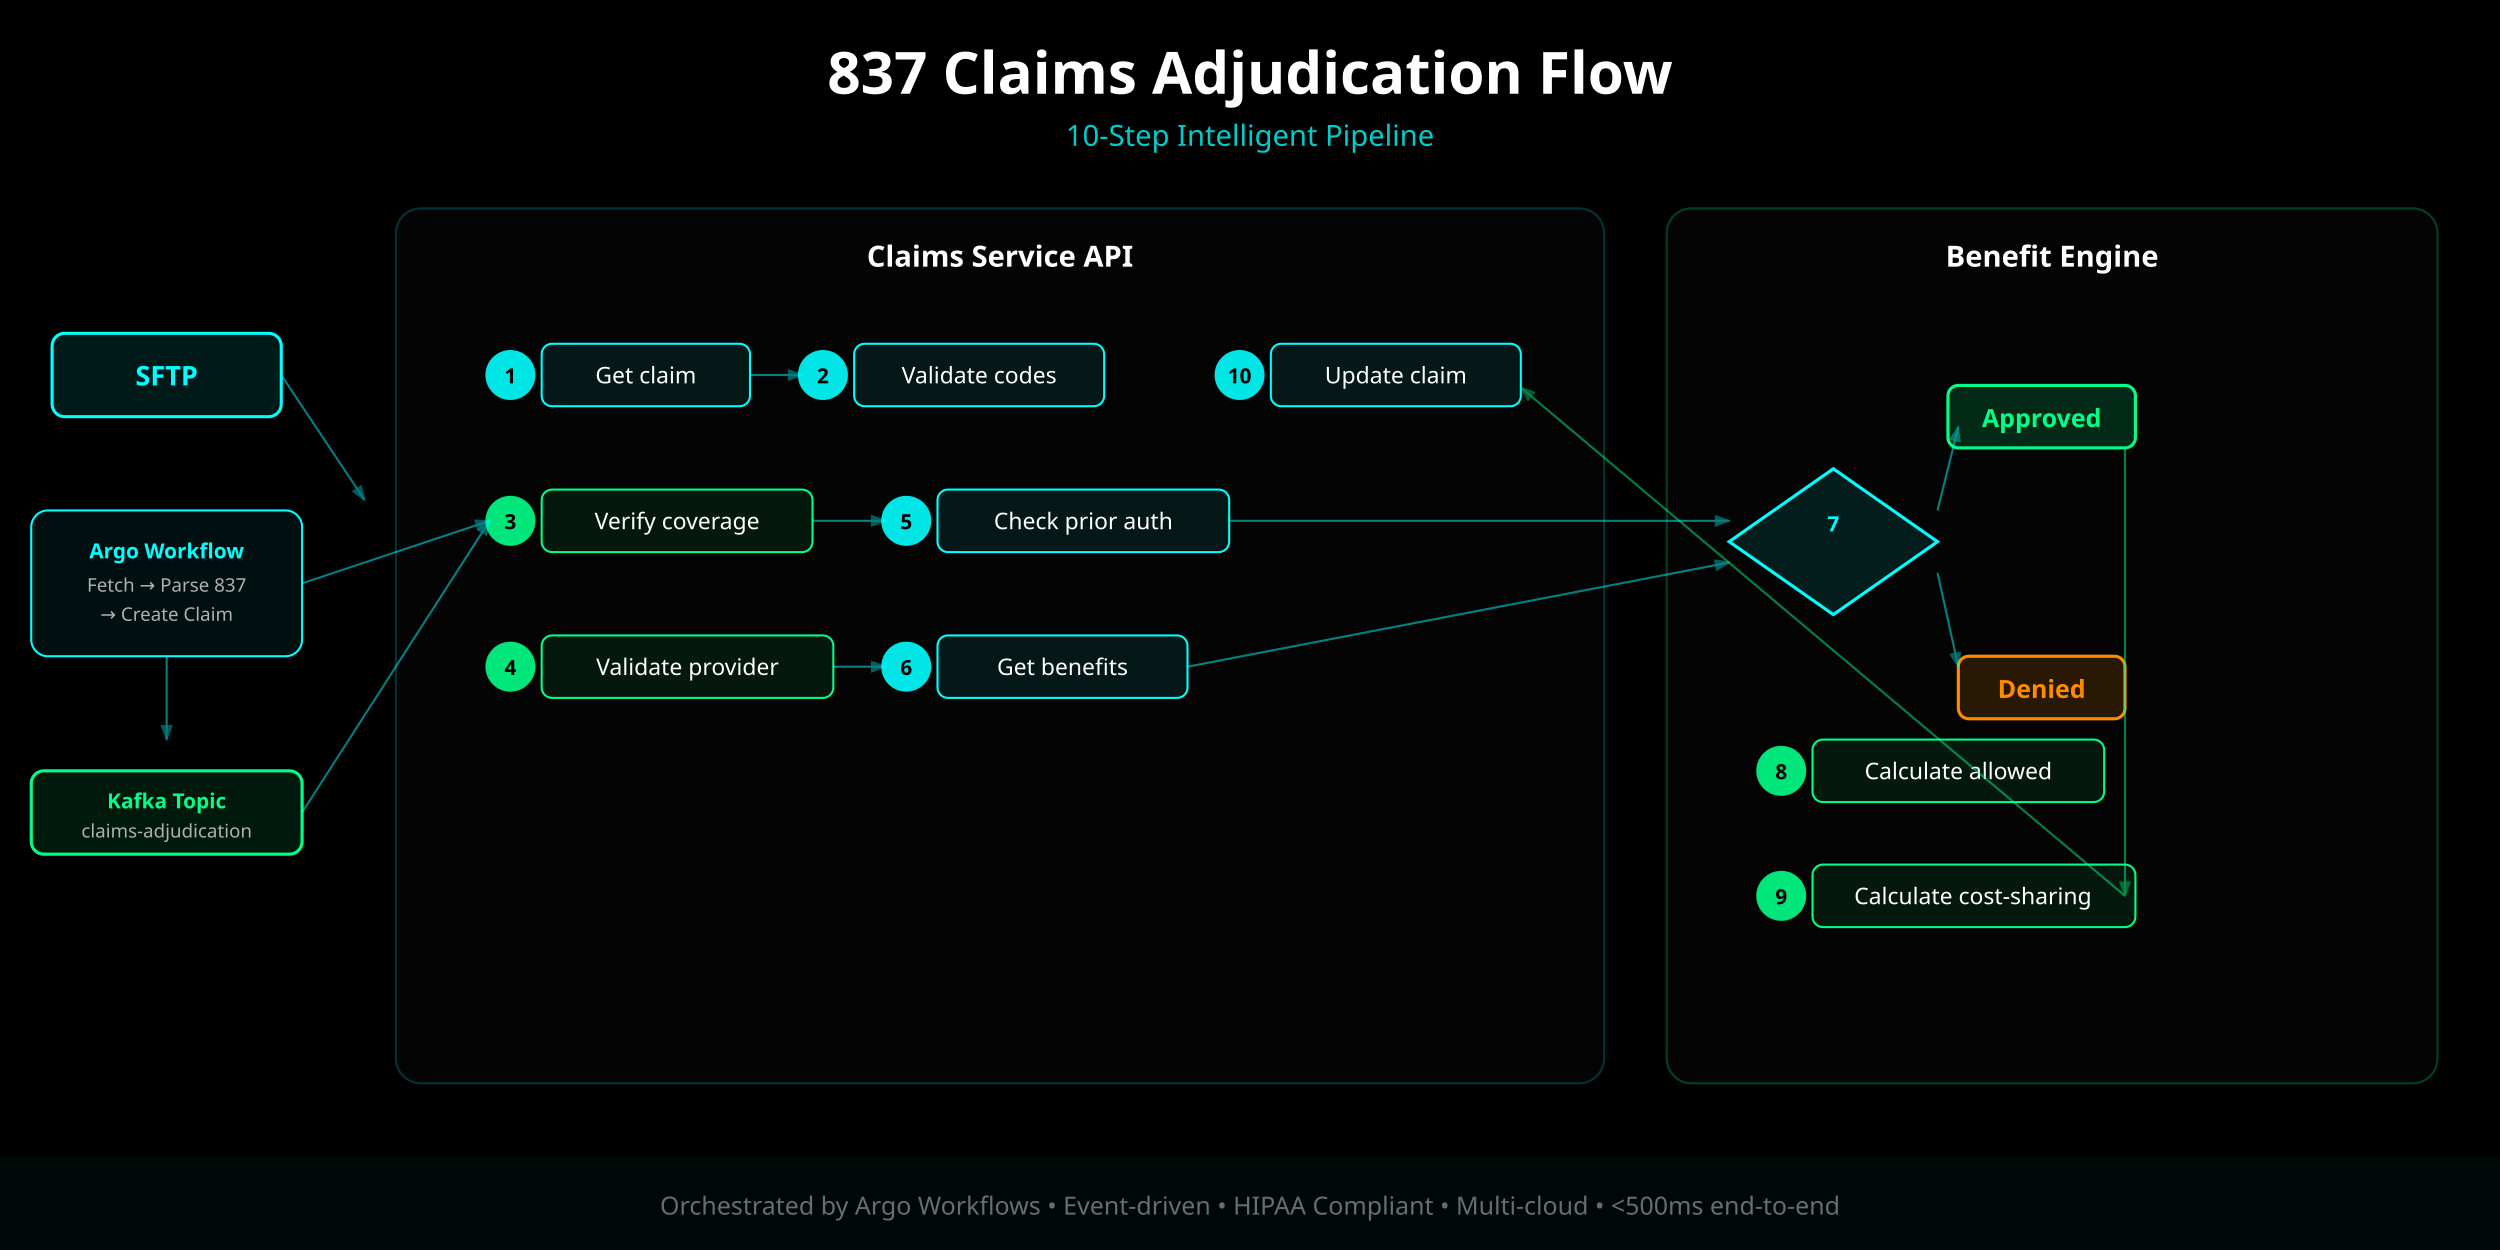
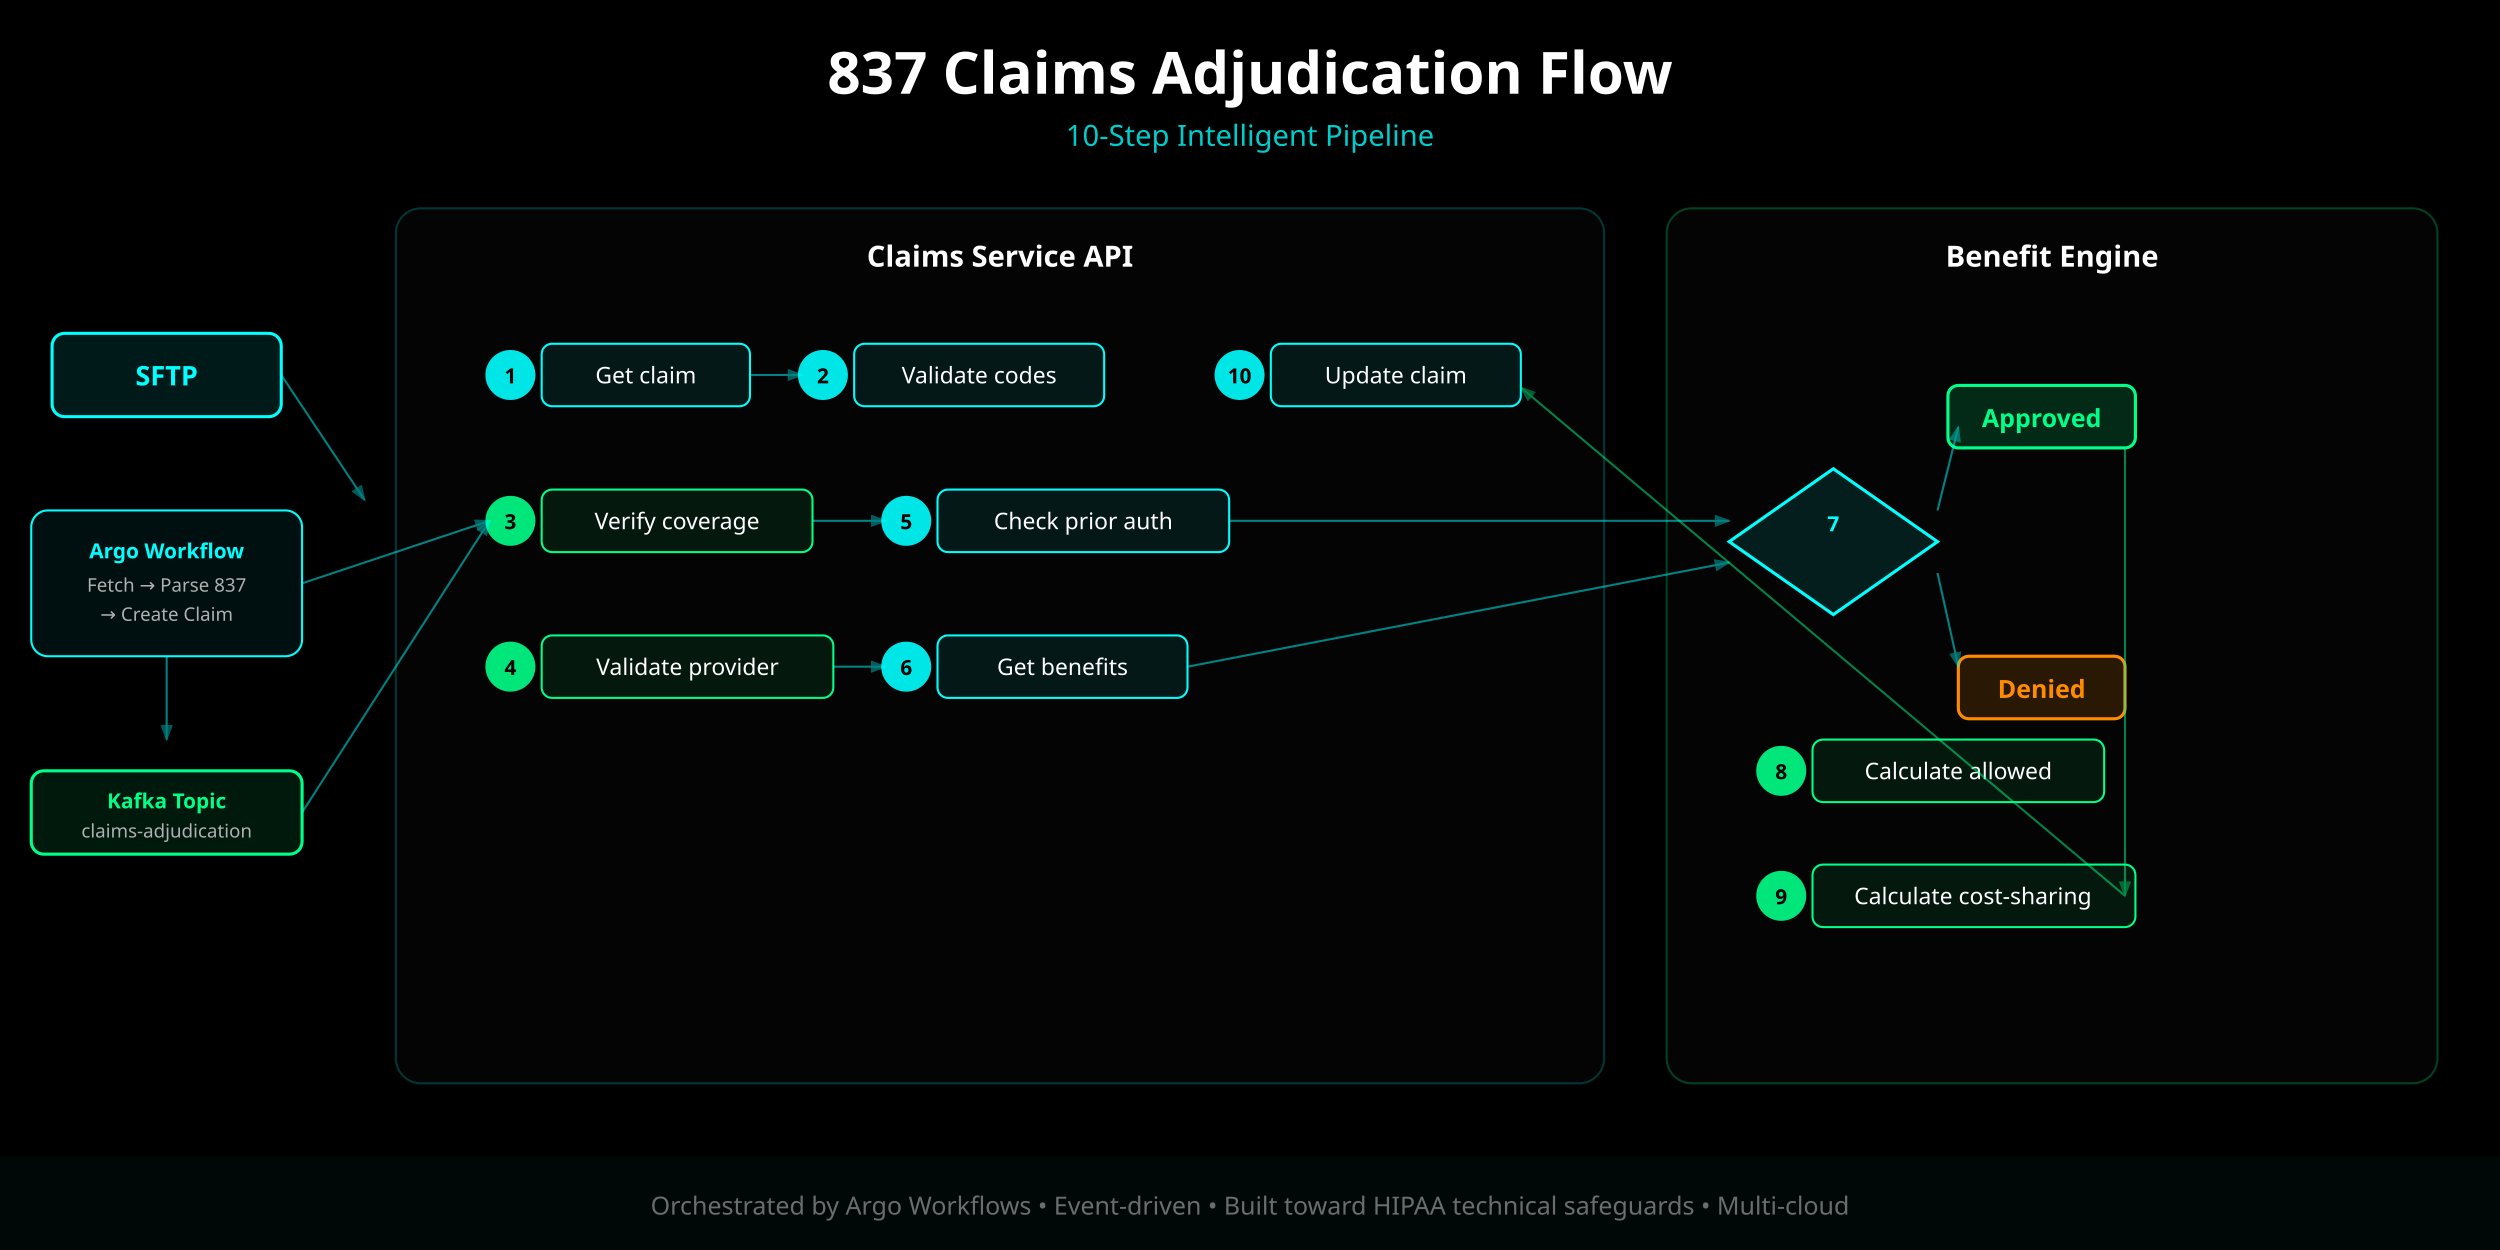
<svg xmlns="http://www.w3.org/2000/svg" width="1200" height="600" viewBox="0 0 1200 600">
  <defs>
    <linearGradient id="cyanGrad" x1="0%" y1="0%" x2="100%" y2="0%">
      <stop offset="0%" stop-color="#00ffff" />
      <stop offset="100%" stop-color="#00ff88" />
    </linearGradient>
    <filter id="glow">
      <feGaussianBlur stdDeviation="2" result="blur" />
      <feMerge>
        <feMergeNode in="blur" />
        <feMergeNode in="SourceGraphic" />
      </feMerge>
    </filter>
    <marker id="arrow" markerWidth="8" markerHeight="6" refX="7" refY="3" orient="auto">
      <path d="M0 0 L8 3 L0 6" fill="#00ffff" opacity="0.7" />
    </marker>
    <marker id="arrowGreen" markerWidth="8" markerHeight="6" refX="7" refY="3" orient="auto">
      <path d="M0 0 L8 3 L0 6" fill="#00ff88" opacity="0.7" />
    </marker>
  </defs>
  <rect width="1200" height="600" fill="#000000" />
  <text x="600" y="45" font-family="Segoe UI, system-ui, sans-serif" font-size="28" font-weight="900" fill="#ffffff" text-anchor="middle">837 Claims Adjudication Flow</text>
  <text x="600" y="70" font-family="Segoe UI, system-ui, sans-serif" font-size="14" fill="#00ffff" text-anchor="middle" opacity="0.8">10-Step Intelligent Pipeline</text>
  <g transform="translate(80, 180)">
    <rect x="-55" y="-20" width="110" height="40" rx="6" fill="rgba(0,255,255,0.1)" stroke="#00ffff" stroke-width="1.5" />
    <text x="0" y="5" font-family="Segoe UI, system-ui, sans-serif" font-size="13" font-weight="700" fill="#00ffff" text-anchor="middle">SFTP</text>
  </g>
  <line x1="135" y1="180" x2="175" y2="240" stroke="#00ffff" stroke-width="1" opacity="0.5" marker-end="url(#arrow)" />
  <g transform="translate(80, 280)">
    <rect x="-65" y="-35" width="130" height="70" rx="8" fill="rgba(0,255,255,0.06)" stroke="#00ffff" stroke-width="1" />
    <text x="0" y="-12" font-family="Segoe UI, system-ui, sans-serif" font-size="10" font-weight="700" fill="#00ffff" text-anchor="middle">Argo Workflow</text>
    <text x="0" y="4" font-family="Segoe UI, system-ui, sans-serif" font-size="9" fill="#b0b0b0" text-anchor="middle">Fetch → Parse 837</text>
    <text x="0" y="18" font-family="Segoe UI, system-ui, sans-serif" font-size="9" fill="#b0b0b0" text-anchor="middle">→ Create Claim</text>
  </g>
  <line x1="80" y1="315" x2="80" y2="355" stroke="#00ffff" stroke-width="1" opacity="0.5" marker-end="url(#arrow)" />
  <g transform="translate(80, 390)">
    <rect x="-65" y="-20" width="130" height="40" rx="6" fill="rgba(0,255,136,0.1)" stroke="#00ff88" stroke-width="1.5" />
    <text x="0" y="-2" font-family="Segoe UI, system-ui, sans-serif" font-size="10" font-weight="700" fill="#00ff88" text-anchor="middle">Kafka Topic</text>
    <text x="0" y="12" font-family="Segoe UI, system-ui, sans-serif" font-size="9" fill="#b0b0b0" text-anchor="middle">claims-adjudication</text>
  </g>
  <rect x="190" y="100" width="580" height="420" rx="12" fill="rgba(8,8,8,0.5)" stroke="rgba(0,255,255,0.2)" stroke-width="1" />
  <text x="480" y="128" font-family="Segoe UI, system-ui, sans-serif" font-size="14" font-weight="700" fill="#ffffff" text-anchor="middle">Claims Service API</text>
  <g transform="translate(270, 180)">
    <circle cx="-25" cy="0" r="12" fill="#00ffff" opacity="0.9" />
    <text x="-25" y="4" font-family="Segoe UI, system-ui, sans-serif" font-size="10" font-weight="700" fill="#000000" text-anchor="middle">1</text>
    <rect x="-10" y="-15" width="100" height="30" rx="5" fill="rgba(0,255,255,0.08)" stroke="#00ffff" stroke-width="1" />
    <text x="40" y="4" font-family="Segoe UI, system-ui, sans-serif" font-size="11" fill="#ffffff" text-anchor="middle">Get claim</text>
  </g>
  <g transform="translate(420, 180)">
    <circle cx="-25" cy="0" r="12" fill="#00ffff" opacity="0.9" />
    <text x="-25" y="4" font-family="Segoe UI, system-ui, sans-serif" font-size="10" font-weight="700" fill="#000000" text-anchor="middle">2</text>
    <rect x="-10" y="-15" width="120" height="30" rx="5" fill="rgba(0,255,255,0.08)" stroke="#00ffff" stroke-width="1" />
    <text x="50" y="4" font-family="Segoe UI, system-ui, sans-serif" font-size="11" fill="#ffffff" text-anchor="middle">Validate codes</text>
  </g>
  <g transform="translate(270, 250)">
    <circle cx="-25" cy="0" r="12" fill="#00ff88" opacity="0.9" />
    <text x="-25" y="4" font-family="Segoe UI, system-ui, sans-serif" font-size="10" font-weight="700" fill="#000000" text-anchor="middle">3</text>
    <rect x="-10" y="-15" width="130" height="30" rx="5" fill="rgba(0,255,136,0.08)" stroke="#00ff88" stroke-width="1" />
    <text x="55" y="4" font-family="Segoe UI, system-ui, sans-serif" font-size="11" fill="#ffffff" text-anchor="middle">Verify coverage</text>
  </g>
  <g transform="translate(270, 320)">
    <circle cx="-25" cy="0" r="12" fill="#00ff88" opacity="0.9" />
    <text x="-25" y="4" font-family="Segoe UI, system-ui, sans-serif" font-size="10" font-weight="700" fill="#000000" text-anchor="middle">4</text>
    <rect x="-10" y="-15" width="140" height="30" rx="5" fill="rgba(0,255,136,0.08)" stroke="#00ff88" stroke-width="1" />
    <text x="60" y="4" font-family="Segoe UI, system-ui, sans-serif" font-size="11" fill="#ffffff" text-anchor="middle">Validate provider</text>
  </g>
  <g transform="translate(460, 250)">
    <circle cx="-25" cy="0" r="12" fill="#00ffff" opacity="0.9" />
    <text x="-25" y="4" font-family="Segoe UI, system-ui, sans-serif" font-size="10" font-weight="700" fill="#000000" text-anchor="middle">5</text>
    <rect x="-10" y="-15" width="140" height="30" rx="5" fill="rgba(0,255,255,0.08)" stroke="#00ffff" stroke-width="1" />
    <text x="60" y="4" font-family="Segoe UI, system-ui, sans-serif" font-size="11" fill="#ffffff" text-anchor="middle">Check prior auth</text>
  </g>
  <g transform="translate(460, 320)">
    <circle cx="-25" cy="0" r="12" fill="#00ffff" opacity="0.9" />
    <text x="-25" y="4" font-family="Segoe UI, system-ui, sans-serif" font-size="10" font-weight="700" fill="#000000" text-anchor="middle">6</text>
    <rect x="-10" y="-15" width="120" height="30" rx="5" fill="rgba(0,255,255,0.08)" stroke="#00ffff" stroke-width="1" />
    <text x="50" y="4" font-family="Segoe UI, system-ui, sans-serif" font-size="11" fill="#ffffff" text-anchor="middle">Get benefits</text>
  </g>
  <g stroke="#00ffff" stroke-width="1" opacity="0.5" marker-end="url(#arrow)">
    <line x1="360" y1="180" x2="385" y2="180" />
    <line x1="390" y1="250" x2="425" y2="250" />
    <line x1="400" y1="320" x2="425" y2="320" />
    <line x1="145" y1="280" x2="235" y2="250" />
    <line x1="145" y1="390" x2="235" y2="250" />
  </g>
  <rect x="800" y="100" width="370" height="420" rx="12" fill="rgba(8,8,8,0.5)" stroke="rgba(0,255,136,0.25)" stroke-width="1" />
  <text x="985" y="128" font-family="Segoe UI, system-ui, sans-serif" font-size="14" font-weight="700" fill="#ffffff" text-anchor="middle">Benefit Engine</text>
  <g transform="translate(880, 260)">
    <polygon points="0,-35 50,0 0,35 -50,0" fill="rgba(0,255,255,0.1)" stroke="#00ffff" stroke-width="1.5" />
    <text x="0" y="-5" font-family="Segoe UI, system-ui, sans-serif" font-size="10" font-weight="700" fill="#00ffff" text-anchor="middle">7</text>
  </g>
  <g transform="translate(980, 200)">
    <rect x="-45" y="-15" width="90" height="30" rx="5" fill="rgba(0,255,136,0.15)" stroke="#00ff88" stroke-width="1.5" />
    <text x="0" y="5" font-family="Segoe UI, system-ui, sans-serif" font-size="12" font-weight="700" fill="#00ff88" text-anchor="middle">Approved</text>
  </g>
  <g transform="translate(980, 330)">
    <rect x="-40" y="-15" width="80" height="30" rx="5" fill="rgba(255,140,0,0.15)" stroke="#ff8c00" stroke-width="1.5" />
    <text x="0" y="5" font-family="Segoe UI, system-ui, sans-serif" font-size="12" font-weight="700" fill="#ff8c00" text-anchor="middle">Denied</text>
  </g>
  <g transform="translate(880, 370)">
    <circle cx="-25" cy="0" r="12" fill="#00ff88" opacity="0.9" />
    <text x="-25" y="4" font-family="Segoe UI, system-ui, sans-serif" font-size="10" font-weight="700" fill="#000000" text-anchor="middle">8</text>
    <rect x="-10" y="-15" width="140" height="30" rx="5" fill="rgba(0,255,136,0.08)" stroke="#00ff88" stroke-width="1" />
    <text x="60" y="4" font-family="Segoe UI, system-ui, sans-serif" font-size="11" fill="#ffffff" text-anchor="middle">Calculate allowed</text>
  </g>
  <g transform="translate(880, 430)">
    <circle cx="-25" cy="0" r="12" fill="#00ff88" opacity="0.9" />
    <text x="-25" y="4" font-family="Segoe UI, system-ui, sans-serif" font-size="10" font-weight="700" fill="#000000" text-anchor="middle">9</text>
    <rect x="-10" y="-15" width="155" height="30" rx="5" fill="rgba(0,255,136,0.08)" stroke="#00ff88" stroke-width="1" />
    <text x="67" y="4" font-family="Segoe UI, system-ui, sans-serif" font-size="11" fill="#ffffff" text-anchor="middle">Calculate cost-sharing</text>
  </g>
  <g transform="translate(620, 180)">
    <circle cx="-25" cy="0" r="12" fill="#00ffff" opacity="0.9" />
    <text x="-25" y="4" font-family="Segoe UI, system-ui, sans-serif" font-size="10" font-weight="700" fill="#000000" text-anchor="middle">10</text>
    <rect x="-10" y="-15" width="120" height="30" rx="5" fill="rgba(0,255,255,0.08)" stroke="#00ffff" stroke-width="1" />
    <text x="50" y="4" font-family="Segoe UI, system-ui, sans-serif" font-size="11" fill="#ffffff" text-anchor="middle">Update claim</text>
  </g>
  <g stroke="#00ffff" stroke-width="1" opacity="0.5" marker-end="url(#arrow)">
    <line x1="590" y1="250" x2="830" y2="250" />
    <line x1="570" y1="320" x2="830" y2="270" />
    <line x1="930" y1="245" x2="940" y2="205" />
    <line x1="930" y1="275" x2="940" y2="320" />
  </g>
  <g stroke="#00ff88" stroke-width="1" opacity="0.5" marker-end="url(#arrowGreen)">
    <line x1="1020" y1="215" x2="1020" y2="430" />
    <line x1="1020" y1="430" x2="730" y2="186" />
  </g>
  <g transform="translate(0, 555)">
    <rect x="0" y="0" width="1200" height="45" fill="rgba(0,255,255,0.03)" />
-     <text x="600" y="28" font-family="Segoe UI, system-ui, sans-serif" font-size="12" fill="rgba(176,176,176,0.6)" text-anchor="middle">Orchestrated by Argo Workflows • Event-driven • HIPAA Compliant • Multi-cloud • &lt;500ms end-to-end</text>
+     <text x="600" y="28" font-family="Segoe UI, system-ui, sans-serif" font-size="12" fill="rgba(176,176,176,0.6)" text-anchor="middle">Orchestrated by Argo Workflows • Event-driven • Built toward HIPAA technical safeguards • Multi-cloud</text>
  </g>
</svg>
